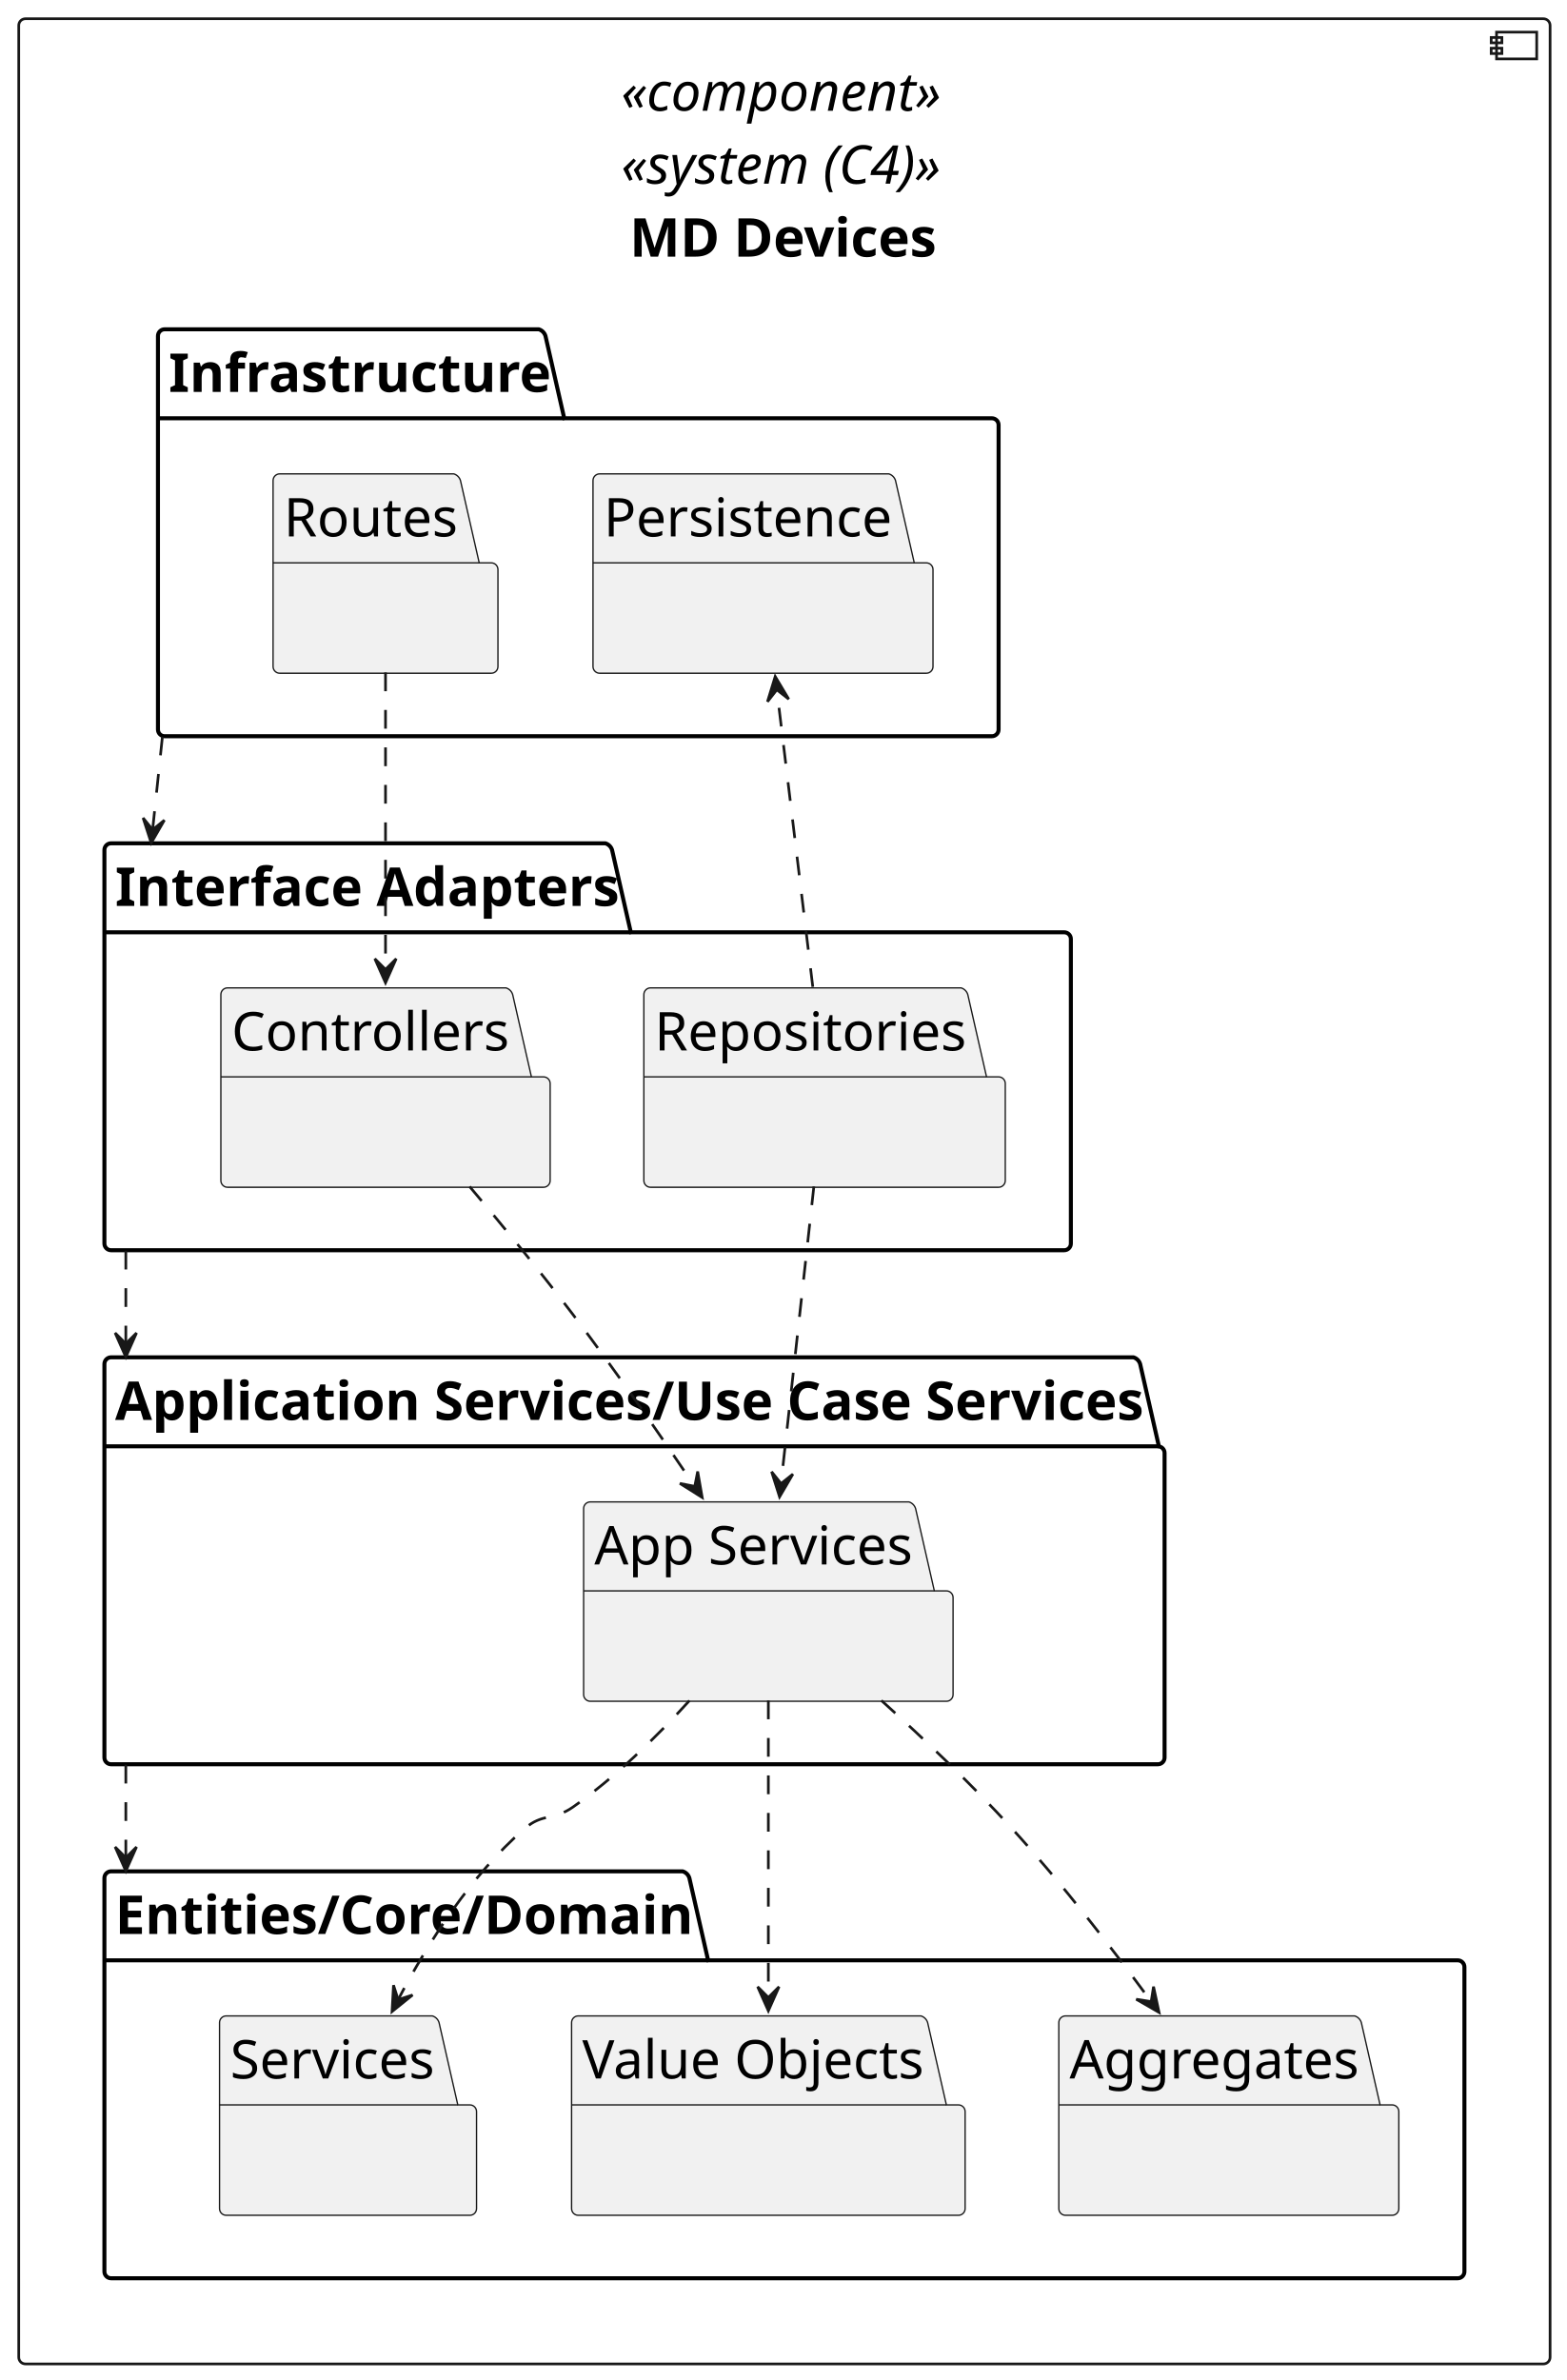
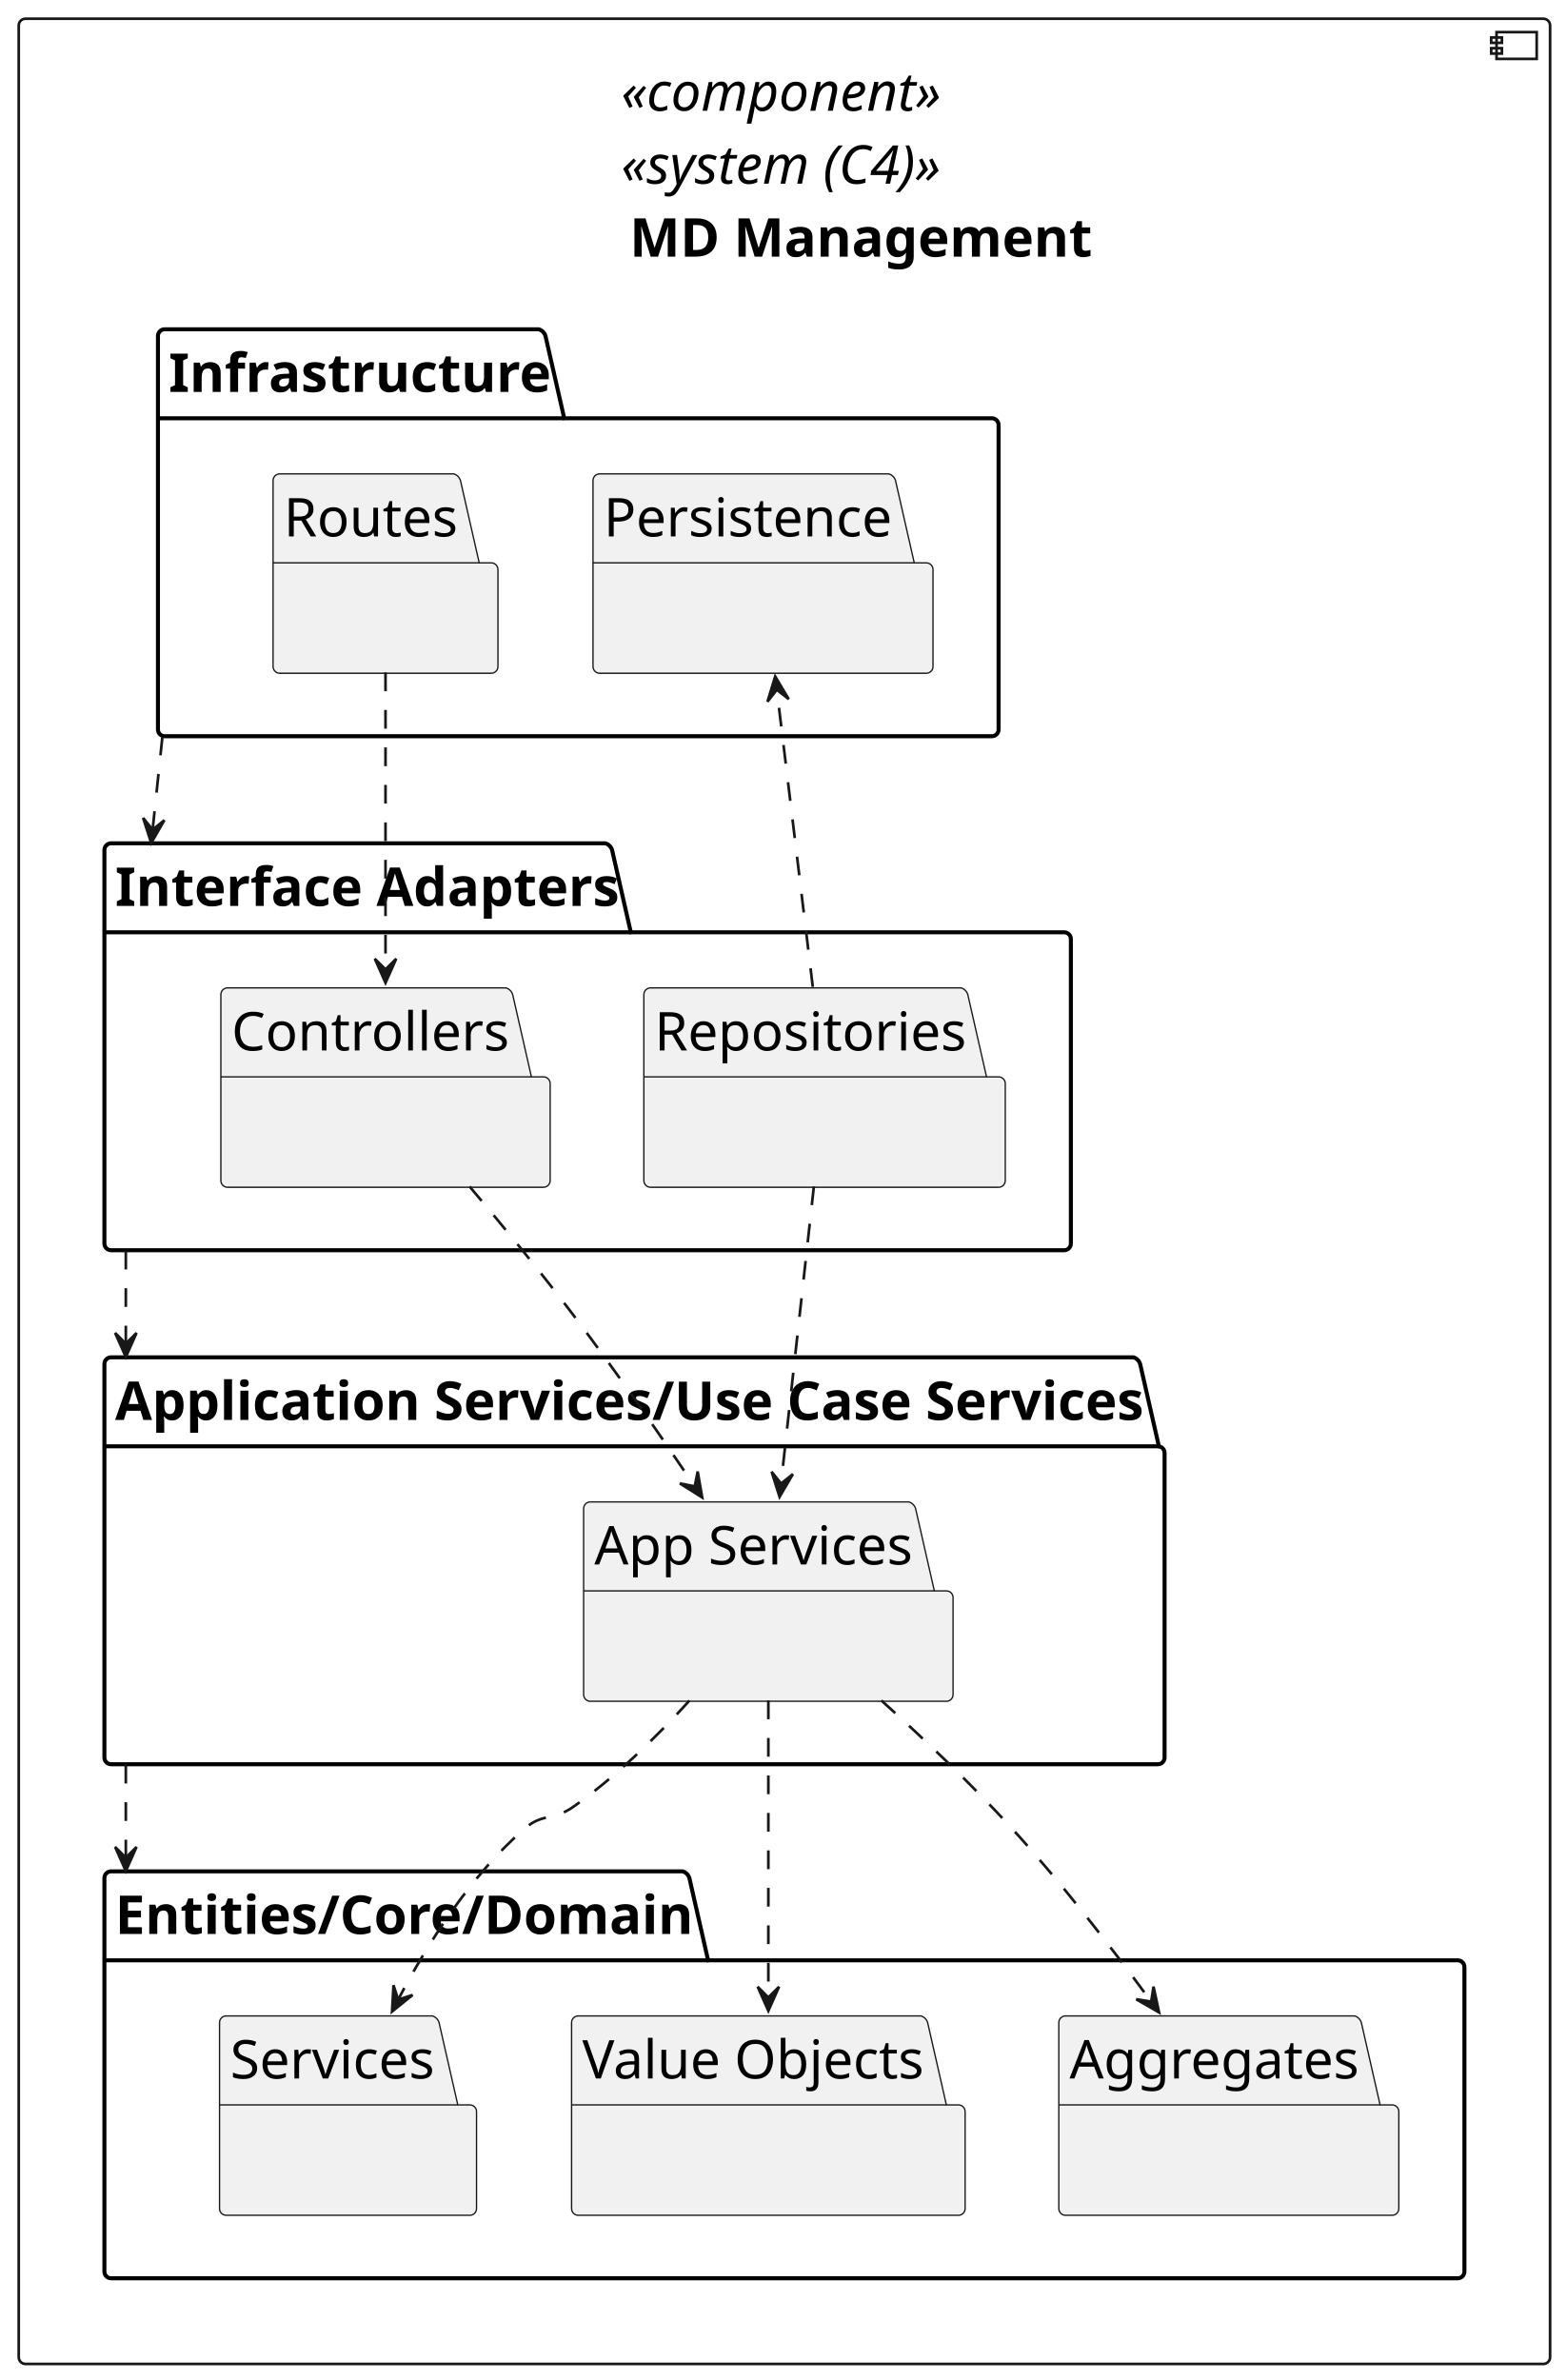
<svg xmlns="http://www.w3.org/2000/svg" contentStyleType="text/css" height="889px" preserveAspectRatio="none" style="width:585px;height:889px;background:#FFFFFF;" version="1.1" viewBox="0 0 585 889" width="585px" zoomAndPan="magnify">
  <defs />
  <g>
    <g id="cluster_MDD">
      <rect fill="none" height="876" rx="2.5" ry="2.5" style="stroke:#181818;stroke-width:1.0;" width="572" x="7" y="7" />
      <rect fill="none" height="10" style="stroke:#181818;stroke-width:1.0;" width="15" x="559" y="12" />
      <rect fill="none" height="2" style="stroke:#181818;stroke-width:1.0;" width="4" x="557" y="14" />
      <rect fill="none" height="2" style="stroke:#181818;stroke-width:1.0;" width="4" x="557" y="18" />
      <text fill="#000000" font-family="sans-serif" font-size="20" font-style="italic" lengthAdjust="spacing" textLength="122" x="232" y="41.38">«component»</text>
      <text fill="#000000" font-family="sans-serif" font-size="20" font-style="italic" lengthAdjust="spacing" textLength="122" x="232" y="68.62">«system (C4)»</text>
-       <text fill="#000000" font-family="sans-serif" font-size="20" font-weight="bold" lengthAdjust="spacing" textLength="115.625" x="235.188" y="95.86">MD Devices</text>
+       <text fill="#000000" font-family="sans-serif" font-size="20" font-weight="bold" lengthAdjust="spacing" textLength="115.625" x="235.188" y="95.86">MD Management</text>
    </g>
    <g id="cluster_I">
      <path d="M61.5,123 L201.25,123 A3.75,3.75 0 0 1 203.75,125.5 L210.75,156.24 L370.5,156.24 A2.5,2.5 0 0 1 373,158.74 L373,272.5 A2.5,2.5 0 0 1 370.5,275 L61.5,275 A2.5,2.5 0 0 1 59,272.5 L59,125.5 A2.5,2.5 0 0 1 61.5,123 " fill="none" style="stroke:#000000;stroke-width:1.5;" />
      <line style="stroke:#000000;stroke-width:1.5;" x1="59" x2="210.75" y1="156.24" y2="156.24" />
      <text fill="#000000" font-family="sans-serif" font-size="20" font-weight="bold" lengthAdjust="spacing" textLength="138.75" x="63" y="146.38">Infrastructure</text>
    </g>
    <g id="cluster_IA">
      <path d="M41.5,315 L226.125,315 A3.75,3.75 0 0 1 228.625,317.5 L235.625,348.24 L397.5,348.24 A2.5,2.5 0 0 1 400,350.74 L400,464.5 A2.5,2.5 0 0 1 397.5,467 L41.5,467 A2.5,2.5 0 0 1 39,464.5 L39,317.5 A2.5,2.5 0 0 1 41.5,315 " fill="none" style="stroke:#000000;stroke-width:1.5;" />
      <line style="stroke:#000000;stroke-width:1.5;" x1="39" x2="235.625" y1="348.24" y2="348.24" />
      <text fill="#000000" font-family="sans-serif" font-size="20" font-weight="bold" lengthAdjust="spacing" textLength="183.625" x="43" y="338.38">Interface Adapters</text>
    </g>
    <g id="cluster_UC">
      <path d="M41.5,507 L423.375,507 A3.75,3.75 0 0 1 425.875,509.5 L432.875,540.24 L432.5,540.24 A2.5,2.5 0 0 1 435,542.74 L435,656.5 A2.5,2.5 0 0 1 432.5,659 L41.5,659 A2.5,2.5 0 0 1 39,656.5 L39,509.5 A2.5,2.5 0 0 1 41.5,507 " fill="none" style="stroke:#000000;stroke-width:1.5;" />
      <line style="stroke:#000000;stroke-width:1.5;" x1="39" x2="432.875" y1="540.24" y2="540.24" />
      <text fill="#000000" font-family="sans-serif" font-size="20" font-weight="bold" lengthAdjust="spacing" textLength="380.875" x="43" y="530.38">Application Services/Use Case Services</text>
    </g>
    <g id="cluster_E">
      <path d="M41.5,699 L255,699 A3.75,3.75 0 0 1 257.5,701.5 L264.5,732.24 L544.5,732.24 A2.5,2.5 0 0 1 547,734.74 L547,848.5 A2.5,2.5 0 0 1 544.5,851 L41.5,851 A2.5,2.5 0 0 1 39,848.5 L39,701.5 A2.5,2.5 0 0 1 41.5,699 " fill="none" style="stroke:#000000;stroke-width:1.5;" />
      <line style="stroke:#000000;stroke-width:1.5;" x1="39" x2="264.5" y1="732.24" y2="732.24" />
      <text fill="#000000" font-family="sans-serif" font-size="20" font-weight="bold" lengthAdjust="spacing" textLength="212.5" x="43" y="722.38">Entities/Core/Domain</text>
    </g>
    <path d="M224,177 L332,177 A3.75,3.75 0 0 1 334.5,179.5 L341.5,210.24 L346,210.24 A2.5,2.5 0 0 1 348.5,212.74 L348.5,248.98 A2.5,2.5 0 0 1 346,251.48 L224,251.48 A2.5,2.5 0 0 1 221.5,248.98 L221.5,179.5 A2.5,2.5 0 0 1 224,177 " fill="#F1F1F1" style="stroke:#181818;stroke-width:0.5;" />
    <line style="stroke:#181818;stroke-width:0.5;" x1="221.5" x2="341.5" y1="210.24" y2="210.24" />
    <text fill="#000000" font-family="sans-serif" font-size="20" lengthAdjust="spacing" textLength="107" x="225.5" y="200.38">Persistence</text>
    <path d="M104.5,177 L169.5,177 A3.75,3.75 0 0 1 172,179.5 L179,210.24 L183.5,210.24 A2.5,2.5 0 0 1 186,212.74 L186,248.98 A2.5,2.5 0 0 1 183.5,251.48 L104.5,251.48 A2.5,2.5 0 0 1 102,248.98 L102,179.5 A2.5,2.5 0 0 1 104.5,177 " fill="#F1F1F1" style="stroke:#181818;stroke-width:0.5;" />
    <line style="stroke:#181818;stroke-width:0.5;" x1="102" x2="179" y1="210.24" y2="210.24" />
    <text fill="#000000" font-family="sans-serif" font-size="20" lengthAdjust="spacing" textLength="64" x="106" y="200.38">Routes</text>
    <path d="M85,369 L189,369 A3.75,3.75 0 0 1 191.5,371.5 L198.5,402.24 L203,402.24 A2.5,2.5 0 0 1 205.5,404.74 L205.5,440.98 A2.5,2.5 0 0 1 203,443.48 L85,443.48 A2.5,2.5 0 0 1 82.5,440.98 L82.5,371.5 A2.5,2.5 0 0 1 85,369 " fill="#F1F1F1" style="stroke:#181818;stroke-width:0.5;" />
    <line style="stroke:#181818;stroke-width:0.5;" x1="82.5" x2="198.5" y1="402.24" y2="402.24" />
    <text fill="#000000" font-family="sans-serif" font-size="20" lengthAdjust="spacing" textLength="103" x="86.5" y="392.38">Controllers</text>
    <path d="M243,369 L359,369 A3.75,3.75 0 0 1 361.5,371.5 L368.5,402.24 L373,402.24 A2.5,2.5 0 0 1 375.5,404.74 L375.5,440.98 A2.5,2.5 0 0 1 373,443.48 L243,443.48 A2.5,2.5 0 0 1 240.5,440.98 L240.5,371.5 A2.5,2.5 0 0 1 243,369 " fill="#F1F1F1" style="stroke:#181818;stroke-width:0.5;" />
    <line style="stroke:#181818;stroke-width:0.5;" x1="240.5" x2="368.5" y1="402.24" y2="402.24" />
    <text fill="#000000" font-family="sans-serif" font-size="20" lengthAdjust="spacing" textLength="115" x="244.5" y="392.38">Repositories</text>
    <path d="M220.5,561 L339.5,561 A3.75,3.75 0 0 1 342,563.5 L349,594.24 L353.5,594.24 A2.5,2.5 0 0 1 356,596.74 L356,632.98 A2.5,2.5 0 0 1 353.5,635.48 L220.5,635.48 A2.5,2.5 0 0 1 218,632.98 L218,563.5 A2.5,2.5 0 0 1 220.5,561 " fill="#F1F1F1" style="stroke:#181818;stroke-width:0.5;" />
    <line style="stroke:#181818;stroke-width:0.5;" x1="218" x2="349" y1="594.24" y2="594.24" />
    <text fill="#000000" font-family="sans-serif" font-size="20" lengthAdjust="spacing" textLength="118" x="222" y="584.38">App Services</text>
    <path d="M398,753 L506,753 A3.75,3.75 0 0 1 508.5,755.5 L515.5,786.24 L520,786.24 A2.5,2.5 0 0 1 522.5,788.74 L522.5,824.98 A2.5,2.5 0 0 1 520,827.48 L398,827.48 A2.5,2.5 0 0 1 395.5,824.98 L395.5,755.5 A2.5,2.5 0 0 1 398,753 " fill="#F1F1F1" style="stroke:#181818;stroke-width:0.5;" />
    <line style="stroke:#181818;stroke-width:0.5;" x1="395.5" x2="515.5" y1="786.24" y2="786.24" />
    <text fill="#000000" font-family="sans-serif" font-size="20" lengthAdjust="spacing" textLength="107" x="399.5" y="776.38">Aggregates</text>
    <path d="M216,753 L344,753 A3.75,3.75 0 0 1 346.5,755.5 L353.5,786.24 L358,786.24 A2.5,2.5 0 0 1 360.5,788.74 L360.5,824.98 A2.5,2.5 0 0 1 358,827.48 L216,827.48 A2.5,2.5 0 0 1 213.5,824.98 L213.5,755.5 A2.5,2.5 0 0 1 216,753 " fill="#F1F1F1" style="stroke:#181818;stroke-width:0.5;" />
    <line style="stroke:#181818;stroke-width:0.5;" x1="213.5" x2="353.5" y1="786.24" y2="786.24" />
    <text fill="#000000" font-family="sans-serif" font-size="20" lengthAdjust="spacing" textLength="127" x="217.5" y="776.38">Value Objects</text>
    <path d="M84.5,753 L161.5,753 A3.75,3.75 0 0 1 164,755.5 L171,786.24 L175.5,786.24 A2.5,2.5 0 0 1 178,788.74 L178,824.98 A2.5,2.5 0 0 1 175.5,827.48 L84.5,827.48 A2.5,2.5 0 0 1 82,824.98 L82,755.5 A2.5,2.5 0 0 1 84.5,753 " fill="#F1F1F1" style="stroke:#181818;stroke-width:0.5;" />
    <line style="stroke:#181818;stroke-width:0.5;" x1="82" x2="171" y1="786.24" y2="786.24" />
    <text fill="#000000" font-family="sans-serif" font-size="20" lengthAdjust="spacing" textLength="76" x="86" y="776.38">Services</text>
    <g id="link_ROUTE_CTRL">
      <path d="M144,251.18 C144,282.78 144,328.68 144,362.11 " fill="none" id="ROUTE-to-CTRL" style="stroke:#181818;stroke-width:1.0;stroke-dasharray:7.0,7.0;" />
      <polygon fill="#181818" points="144,367.11,148,358.11,144,362.11,140,358.11,144,367.11" style="stroke:#181818;stroke-width:1.0;" />
    </g>
    <g id="link_REPO_PERS">
      <path d="M303.6,368.63 C299.75,336.84 294.16,290.69 290.12,257.27 " fill="none" id="REPO-to-PERS" style="stroke:#181818;stroke-width:1.0;stroke-dasharray:7.0,7.0;" />
      <polygon fill="#181818" points="289.56,252.69,286.67,262.105,290.161,257.654,294.613,261.144,289.56,252.69" style="stroke:#181818;stroke-width:1.0;" />
    </g>
    <g id="link_CTRL_APP">
      <path d="M175.41,443.21 C187.75,457.81 201.84,474.97 214,491 C229.74,511.75 246.29,535.59 259.64,555.39 " fill="none" id="CTRL-to-APP" style="stroke:#181818;stroke-width:1.0;stroke-dasharray:7.0,7.0;" />
      <polygon fill="#181818" points="262.29,559.35,260.603,549.647,259.507,555.196,253.957,554.1,262.29,559.35" style="stroke:#181818;stroke-width:1.0;" />
    </g>
    <g id="link_REPO_APP">
      <path d="M304,443.18 C300.49,474.91 295.39,521.06 291.69,554.53 " fill="none" id="REPO-to-APP" style="stroke:#181818;stroke-width:1.0;stroke-dasharray:7.0,7.0;" />
      <polygon fill="#181818" points="291.19,559.12,296.168,550.621,291.747,554.151,288.217,549.731,291.19,559.12" style="stroke:#181818;stroke-width:1.0;" />
    </g>
    <g id="link_APP_AGG">
      <path d="M329.22,635.19 C345.1,649.51 362.94,666.47 378,683 C396.55,703.36 415.35,727.68 430.15,747.88 " fill="none" id="APP-to-AGG" style="stroke:#181818;stroke-width:1.0;stroke-dasharray:7.0,7.0;" />
      <polygon fill="#181818" points="432.94,751.7,430.877,742.07,429.997,747.658,424.409,746.778,432.94,751.7" style="stroke:#181818;stroke-width:1.0;" />
    </g>
    <g id="link_APP_VO">
      <path d="M287,635.18 C287,666.78 287,712.68 287,746.11 " fill="none" id="APP-to-VO" style="stroke:#181818;stroke-width:1.0;stroke-dasharray:7.0,7.0;" />
      <polygon fill="#181818" points="287,751.11,291,742.11,287,746.11,283,742.11,287,751.11" style="stroke:#181818;stroke-width:1.0;" />
    </g>
    <g id="link_APP_SRV">
      <path d="M257.53,635.23 C245.12,648.92 229.87,663.86 214,675 C206.83,680.03 202.6,677.25 196,683 C175.88,700.5 159.86,725.66 148.64,747.07 " fill="none" id="APP-to-SRV" style="stroke:#181818;stroke-width:1.0;stroke-dasharray:7.0,7.0;" />
      <polygon fill="#181818" points="146.44,751.37,154.106,745.187,148.722,746.921,146.988,741.536,146.44,751.37" style="stroke:#181818;stroke-width:1.0;" />
    </g>
    <g id="link_I_IA">
      <path d="M60.667,275.174 C60.631,275.511 60.596,275.849 60.56,276.188 C59.419,287.021 58.208,298.528 56.996,310.035 C56.845,311.473 56.693,312.912 56.542,314.349 C56.523,314.528 56.504,314.708 56.485,314.887 " fill="none" id="I-to-IA" style="stroke:#181818;stroke-width:1.0;stroke-dasharray:7.0,7.0;" />
      <polygon fill="#181818" points="56.485,314.887,61.406,306.356,57.009,309.915,53.45,305.518,56.485,314.887" style="stroke:#181818;stroke-width:1.0;" />
    </g>
    <g id="link_IA_UC">
      <path d="M47,467.174 C47,467.511 47,467.849 47,468.188 C47,479.021 47,490.528 47,502.035 C47,503.473 47,504.912 47,506.349 C47,506.528 47,506.708 47,506.887 " fill="none" id="IA-to-UC" style="stroke:#181818;stroke-width:1.0;stroke-dasharray:7.0,7.0;" />
      <polygon fill="#181818" points="47,506.887,51,497.887,47,501.887,43,497.887,47,506.887" style="stroke:#181818;stroke-width:1.0;" />
    </g>
    <g id="link_UC_E">
      <path d="M47,659.174 C47,659.511 47,659.849 47,660.188 C47,671.021 47,682.528 47,694.035 C47,695.473 47,696.912 47,698.349 C47,698.528 47,698.708 47,698.888 " fill="none" id="UC-to-E" style="stroke:#181818;stroke-width:1.0;stroke-dasharray:7.0,7.0;" />
      <polygon fill="#181818" points="47,698.888,51,689.888,47,693.888,43,689.888,47,698.888" style="stroke:#181818;stroke-width:1.0;" />
    </g>
  </g>
</svg>
